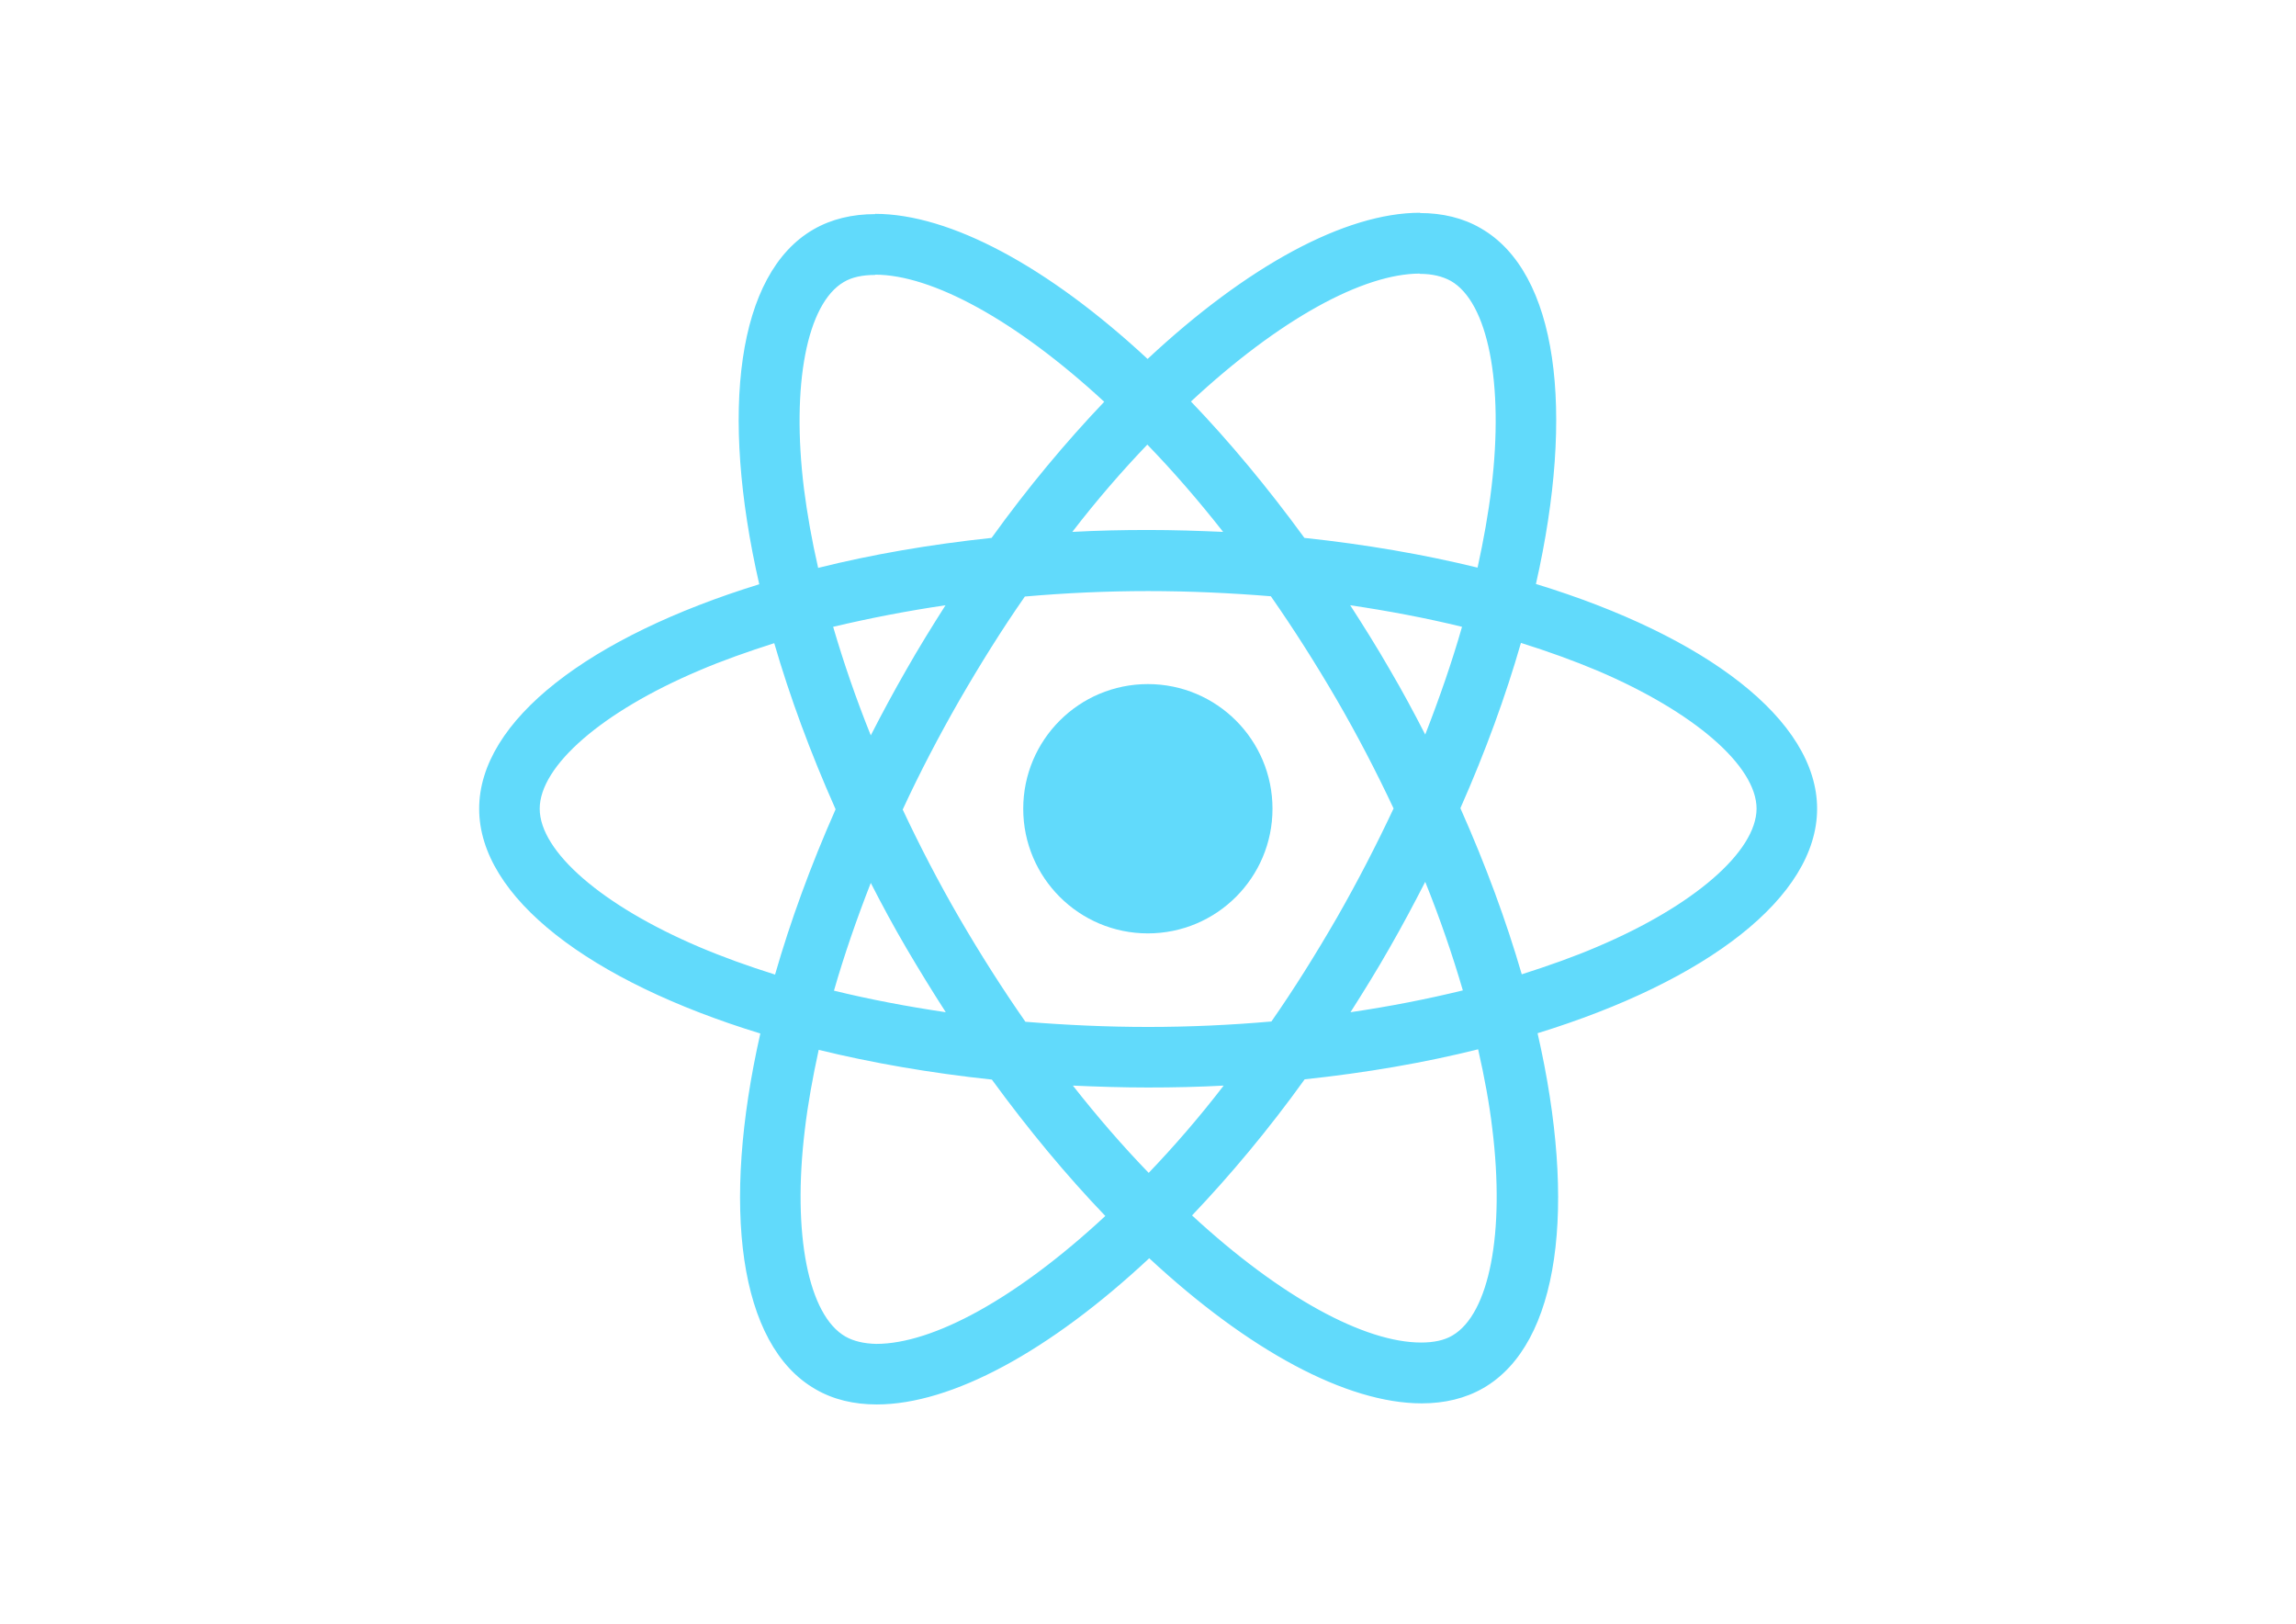
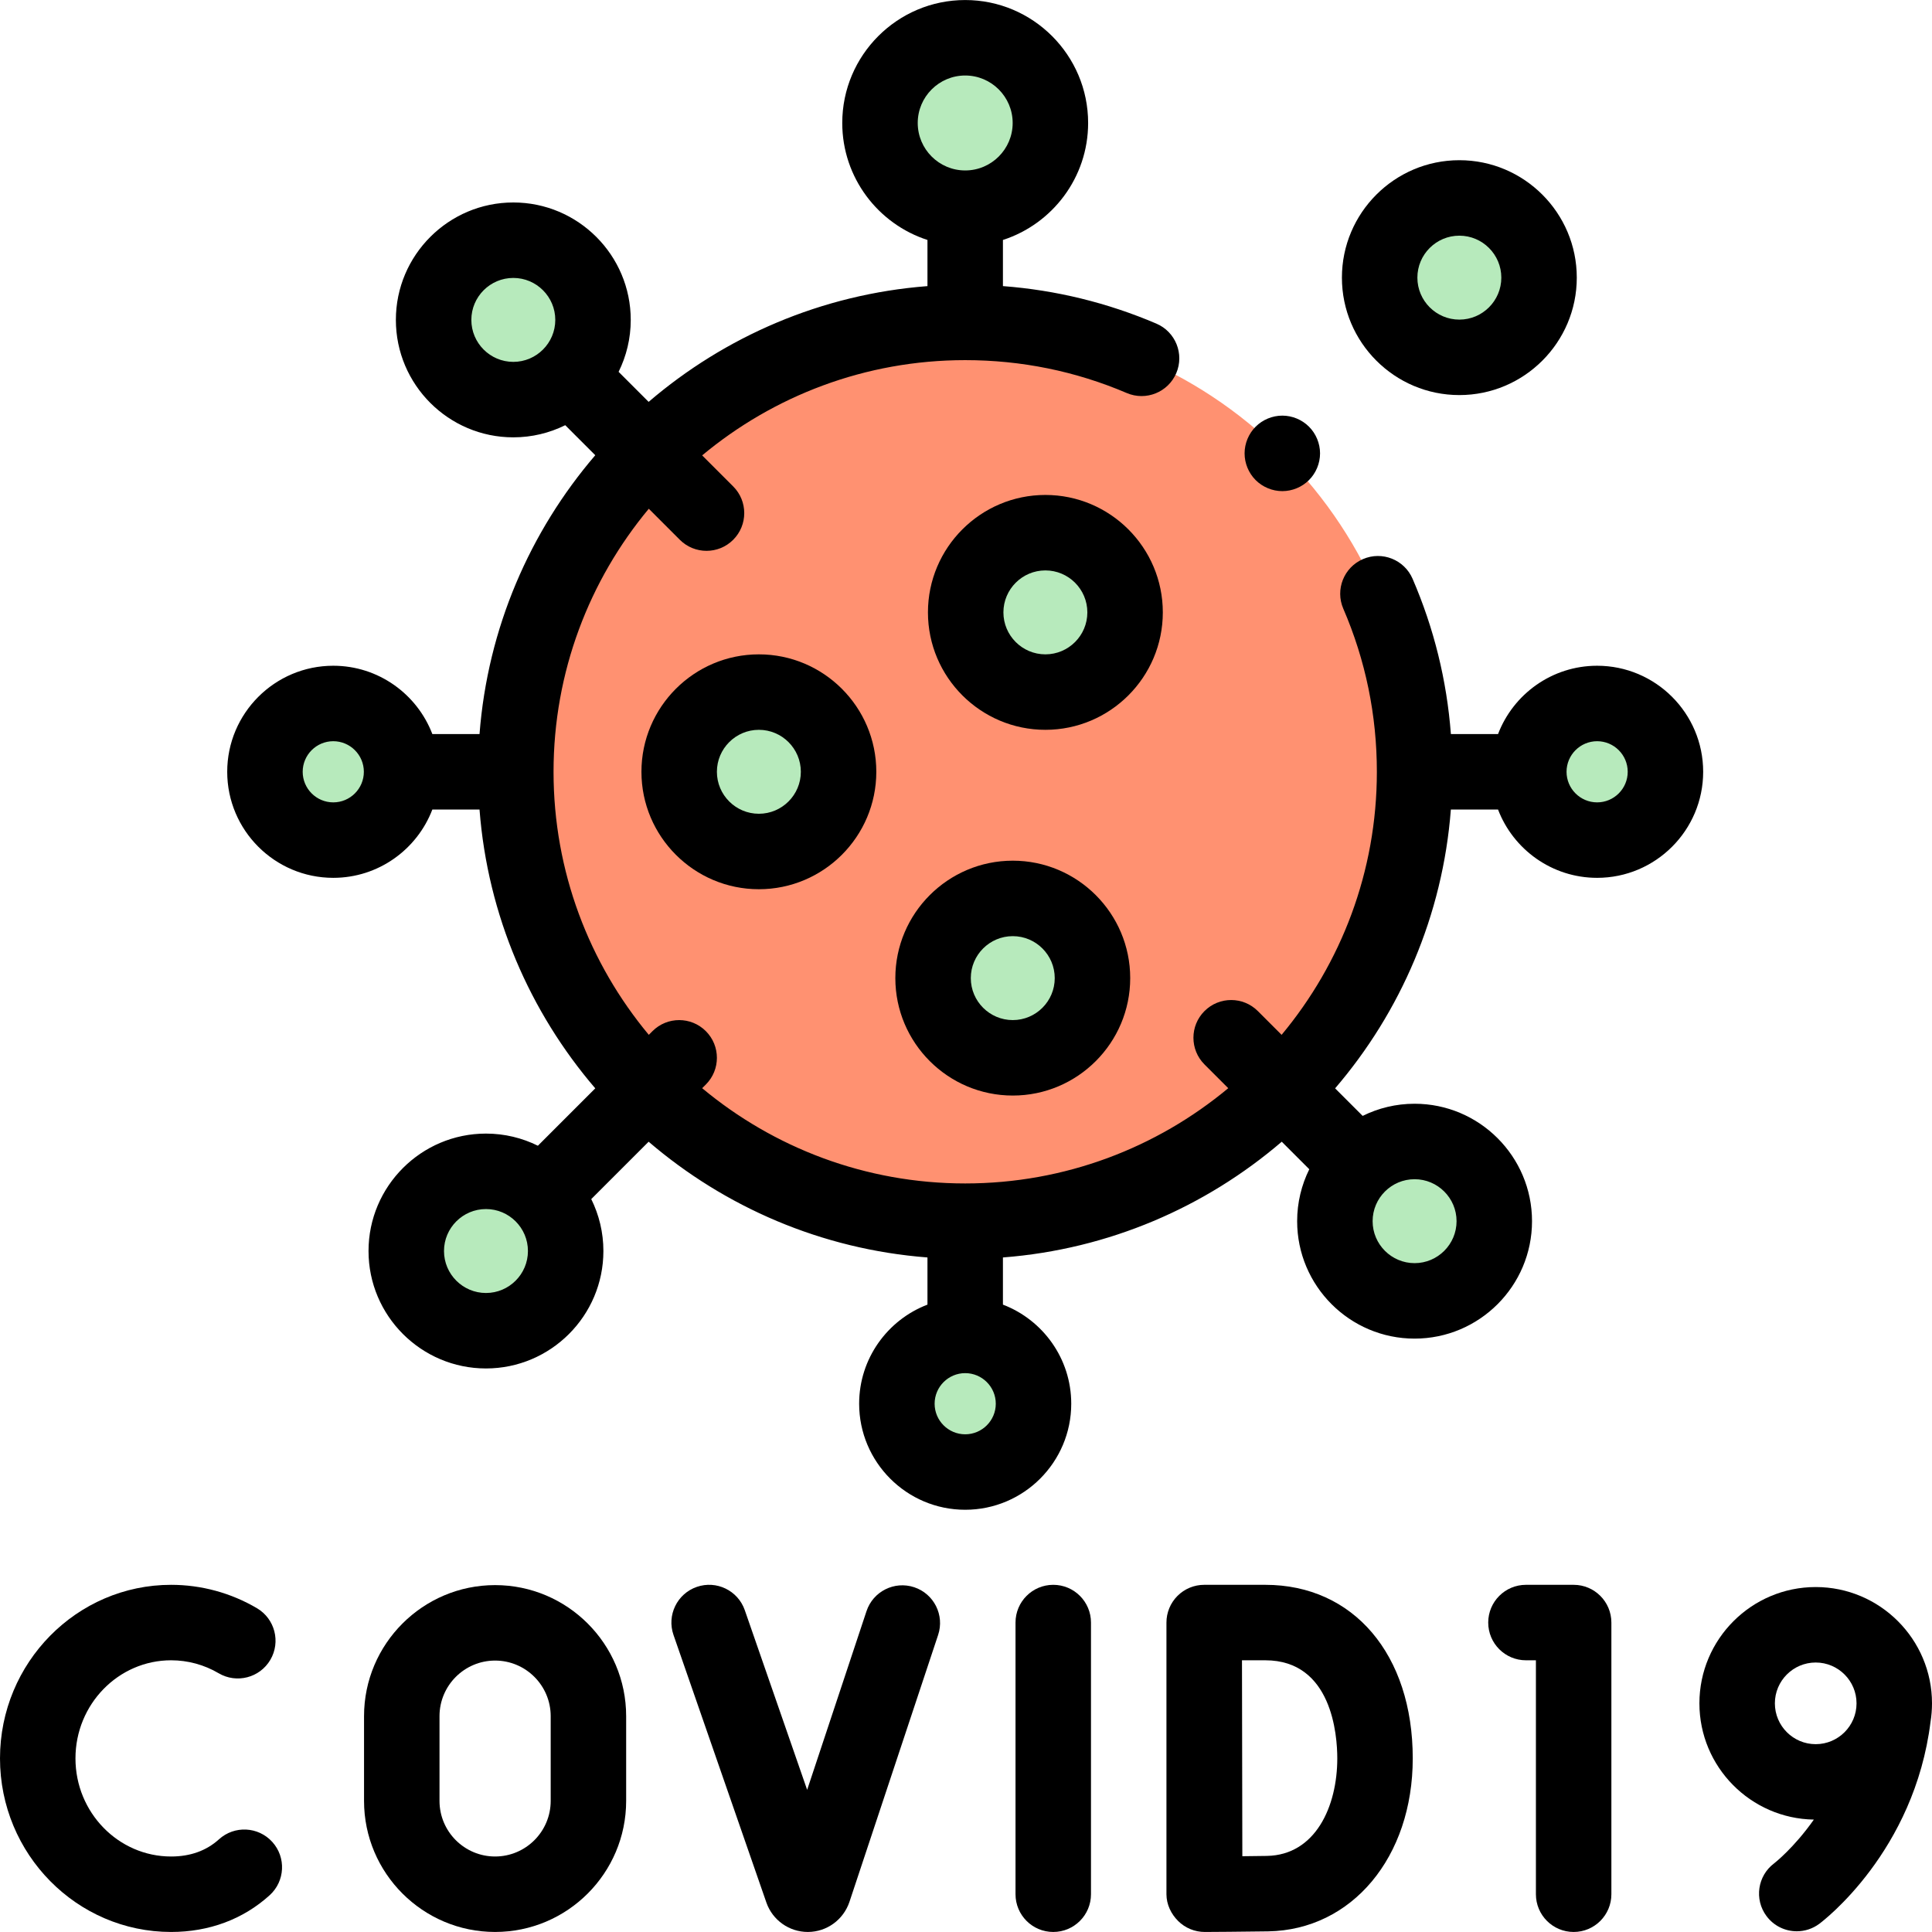
- <svg xmlns="http://www.w3.org/2000/svg" viewBox="0 0 841.9 595.3">
-   <g fill="#61DAFB">
-     <path d="M666.3 296.5c0-32.5-40.7-63.3-103.1-82.4 14.4-63.6 8-114.2-20.2-130.4-6.5-3.8-14.1-5.6-22.4-5.6v22.3c4.6 0 8.3.9 11.4 2.6 13.6 7.8 19.5 37.5 14.9 75.7-1.1 9.4-2.9 19.3-5.1 29.4-19.6-4.8-41-8.5-63.5-10.9-13.5-18.5-27.5-35.3-41.6-50 32.6-30.3 63.2-46.9 84-46.9V78c-27.5 0-63.5 19.6-99.9 53.6-36.4-33.8-72.4-53.2-99.9-53.2v22.3c20.7 0 51.4 16.5 84 46.6-14 14.7-28 31.4-41.3 49.9-22.6 2.4-44 6.1-63.6 11-2.3-10-4-19.7-5.2-29-4.7-38.2 1.1-67.9 14.6-75.8 3-1.8 6.9-2.6 11.5-2.6V78.5c-8.4 0-16 1.8-22.6 5.6-28.1 16.2-34.4 66.7-19.9 130.1-62.2 19.2-102.7 49.9-102.7 82.3 0 32.5 40.7 63.3 103.1 82.4-14.4 63.6-8 114.2 20.2 130.4 6.5 3.8 14.1 5.6 22.5 5.6 27.5 0 63.5-19.6 99.9-53.6 36.4 33.8 72.4 53.2 99.9 53.2 8.4 0 16-1.8 22.6-5.6 28.1-16.2 34.4-66.7 19.9-130.1 62-19.1 102.5-49.9 102.5-82.3zm-130.2-66.7c-3.7 12.9-8.3 26.2-13.5 39.5-4.1-8-8.4-16-13.1-24-4.6-8-9.5-15.8-14.4-23.4 14.2 2.1 27.9 4.7 41 7.9zm-45.8 106.5c-7.8 13.5-15.8 26.3-24.1 38.2-14.9 1.3-30 2-45.2 2-15.1 0-30.2-.7-45-1.9-8.3-11.9-16.4-24.6-24.2-38-7.6-13.1-14.5-26.4-20.8-39.8 6.2-13.4 13.2-26.8 20.7-39.9 7.8-13.5 15.8-26.3 24.1-38.2 14.9-1.3 30-2 45.2-2 15.1 0 30.2.7 45 1.9 8.3 11.9 16.4 24.6 24.2 38 7.6 13.1 14.5 26.4 20.8 39.8-6.3 13.4-13.2 26.8-20.7 39.9zm32.3-13c5.4 13.4 10 26.8 13.8 39.8-13.1 3.2-26.9 5.9-41.2 8 4.9-7.7 9.8-15.6 14.4-23.7 4.6-8 8.9-16.1 13-24.1zM421.2 430c-9.3-9.6-18.6-20.3-27.8-32 9 .4 18.2.7 27.5.7 9.4 0 18.7-.2 27.8-.7-9 11.7-18.3 22.4-27.5 32zm-74.4-58.9c-14.2-2.1-27.9-4.7-41-7.9 3.7-12.9 8.3-26.2 13.5-39.5 4.1 8 8.4 16 13.1 24 4.7 8 9.5 15.8 14.4 23.4zM420.7 163c9.3 9.6 18.6 20.3 27.8 32-9-.4-18.2-.7-27.5-.7-9.4 0-18.7.2-27.8.7 9-11.7 18.3-22.4 27.5-32zm-74 58.9c-4.9 7.7-9.8 15.6-14.4 23.7-4.6 8-8.9 16-13 24-5.4-13.4-10-26.8-13.8-39.8 13.1-3.1 26.9-5.8 41.2-7.9zm-90.5 125.2c-35.4-15.1-58.3-34.9-58.3-50.6 0-15.7 22.9-35.6 58.3-50.6 8.6-3.7 18-7 27.7-10.1 5.7 19.6 13.2 40 22.5 60.9-9.2 20.8-16.6 41.1-22.2 60.6-9.9-3.1-19.3-6.5-28-10.2zM310 490c-13.6-7.8-19.5-37.5-14.9-75.7 1.1-9.4 2.9-19.3 5.1-29.4 19.6 4.8 41 8.5 63.5 10.9 13.5 18.5 27.5 35.3 41.6 50-32.6 30.3-63.2 46.9-84 46.9-4.5-.1-8.3-1-11.3-2.7zm237.2-76.2c4.7 38.2-1.1 67.9-14.6 75.8-3 1.8-6.9 2.6-11.5 2.6-20.7 0-51.4-16.5-84-46.6 14-14.7 28-31.4 41.3-49.9 22.6-2.4 44-6.1 63.6-11 2.3 10.1 4.1 19.8 5.2 29.1zm38.5-66.7c-8.6 3.7-18 7-27.7 10.1-5.7-19.6-13.2-40-22.5-60.9 9.2-20.8 16.6-41.1 22.2-60.6 9.9 3.1 19.3 6.5 28.1 10.2 35.4 15.1 58.3 34.9 58.3 50.6-.1 15.7-23 35.6-58.4 50.6zM320.8 78.4z" />
-     <circle cx="420.9" cy="296.5" r="45.7" />
-     <path d="M520.5 78.1z" />
+ <svg xmlns="http://www.w3.org/2000/svg" id="Capa_1" enable-background="new 0 0 512.019 512.019" height="512" viewBox="0 0 512.019 512.019" width="512">
+   <g id="XMLID_629_">
+     <ellipse id="XMLID_494_" cx="255.798" cy="204.54" fill="#ff9171" rx="119.097" ry="119.097" transform="matrix(.707 -.707 .707 .707 -69.71 240.785)" />
+     <g id="XMLID_2843_">
+       <circle id="XMLID_2844_" cx="128.791" cy="331.546" fill="#b7eabc" r="21.123" />
+     </g>
+     <g id="XMLID_2841_">
+       <circle id="XMLID_2842_" cx="128.791" cy="331.546" fill="#b7eabc" r="21.123" />
+     </g>
+     <g fill="#b7eabc">
+       <circle id="XMLID_2830_" cx="255.798" cy="372.013" r="18.105" />
+       <circle id="XMLID_1797_" cx="255.798" cy="372.013" r="18.105" />
+       <ellipse id="XMLID_1768_" cx="255.798" cy="32.59" rx="22.581" ry="22.581" transform="matrix(.987 -.16 .16 .987 -1.917 41.395)" />
+       <ellipse id="XMLID_1614_" cx="255.798" cy="32.59" rx="22.581" ry="22.581" transform="matrix(.987 -.16 .16 .987 -1.917 41.395)" />
+       <ellipse id="XMLID_1822_" cx="88.324" cy="204.54" rx="18.105" ry="18.105" transform="matrix(.23 -.973 .973 .23 -131.037 243.507)" />
+       <ellipse id="XMLID_1821_" cx="88.324" cy="204.54" rx="18.105" ry="18.105" transform="matrix(.23 -.973 .973 .23 -131.037 243.507)" />
+       <ellipse id="XMLID_1798_" cx="423.271" cy="204.54" rx="18.105" ry="18.105" transform="matrix(.707 -.707 .707 .707 -20.658 359.206)" />
+       <ellipse id="XMLID_1796_" cx="423.271" cy="204.54" rx="18.105" ry="18.105" transform="matrix(.707 -.707 .707 .707 -20.658 359.206)" />
+     </g>
+     <g id="XMLID_1788_">
+       <ellipse id="XMLID_1791_" cx="374.895" cy="323.637" fill="#b7eabc" rx="21.123" ry="21.123" transform="matrix(.987 -.16 .16 .987 -47 64.23)" />
+     </g>
+     <g id="XMLID_1786_">
+       <ellipse id="XMLID_1787_" cx="374.895" cy="323.637" fill="#b7eabc" rx="21.123" ry="21.123" transform="matrix(.987 -.16 .16 .987 -47 64.23)" />
+     </g>
+     <g id="XMLID_179_">
+       <circle id="XMLID_181_" cx="201.117" cy="204.54" fill="#b7eabc" r="21.123" />
+     </g>
+     <g id="XMLID_177_">
+       <circle id="XMLID_178_" cx="201.117" cy="204.54" fill="#b7eabc" r="21.123" />
+     </g>
+     <g id="XMLID_204_">
+       <ellipse id="XMLID_207_" cx="277.047" cy="162.294" fill="#b7eabc" rx="21.123" ry="21.123" transform="matrix(.987 -.16 .16 .987 -22.419 46.474)" />
+     </g>
+     <g id="XMLID_185_">
+       <ellipse id="XMLID_186_" cx="277.047" cy="162.294" fill="#b7eabc" rx="21.123" ry="21.123" transform="matrix(.987 -.16 .16 .987 -22.419 46.474)" />
+     </g>
+     <g id="XMLID_212_">
+       <circle id="XMLID_213_" cx="268.406" cy="259.221" fill="#b7eabc" r="21.123" />
+     </g>
+     <g id="XMLID_210_">
+       <circle id="XMLID_211_" cx="268.406" cy="259.221" fill="#b7eabc" r="21.123" />
+     </g>
+     <g id="XMLID_1843_">
+       <circle id="XMLID_1844_" cx="136.039" cy="84.781" fill="#b7eabc" r="21.123" />
+     </g>
+     <g id="XMLID_1833_">
+       <circle id="XMLID_1842_" cx="136.039" cy="84.781" fill="#b7eabc" r="21.123" />
+     </g>
+     <g id="XMLID_1545_">
+       <g id="XMLID_1828_">
+         <ellipse id="XMLID_1829_" cx="386.757" cy="73.58" fill="#b7eabc" rx="21.123" ry="21.123" transform="matrix(.924 -.383 .383 .924 1.282 153.607)" />
+       </g>
+       <g id="XMLID_1826_">
+         <ellipse id="XMLID_1827_" cx="386.757" cy="73.58" fill="#b7eabc" rx="21.123" ry="21.123" transform="matrix(.924 -.383 .383 .924 1.282 153.607)" />
+       </g>
+     </g>
+     <g id="XMLID_624_">
+       <path id="XMLID_626_" d="m279.132 420.01c-5.523 0-10 4.478-10 10v72c0 5.523 4.477 10 10 10s10-4.478 10-10v-72c0-5.523-4.477-10-10-10z" />
+       <path id="XMLID_1032_" d="m58.031 487.455c-3.332 3.022-7.599 4.555-12.682 4.555-13.977 0-25.349-11.663-25.349-26s11.372-26 25.349-26c4.431 0 8.787 1.187 12.598 3.432 4.757 2.801 10.889 1.218 13.692-3.541 2.803-4.758 1.218-10.888-3.541-13.691-6.885-4.056-14.751-6.199-22.749-6.199-25.005-.001-45.349 20.634-45.349 45.999 0 25.364 20.344 46 45.349 46 10.062 0 19.094-3.369 26.12-9.742 4.091-3.711 4.398-10.035.688-14.125-3.711-4.091-10.035-4.4-14.126-.688z" />
+       <path id="XMLID_1033_" d="m242.285 420.651c-5.241-1.741-10.901 1.096-12.643 6.338l-15.731 47.354-16.527-47.613c-1.812-5.217-7.509-7.981-12.727-6.168-5.217 1.812-7.979 7.509-6.168 12.727l24.641 70.985c1.645 4.636 6.041 7.735 10.954 7.735h.077c4.944-.033 9.336-3.199 10.952-7.949l23.509-70.767c1.741-5.24-1.096-10.9-6.337-12.642z" />
+       <path id="XMLID_1036_" d="m131.211 420.085c-19.152 0-34.734 15.581-34.734 34.733v22.458c0 19.152 15.582 34.733 34.734 34.733s34.733-15.581 34.733-34.733v-22.458c.001-19.152-15.581-34.733-34.733-34.733zm14.734 57.191c0 8.124-6.609 14.733-14.733 14.733s-14.734-6.609-14.734-14.733v-22.458c0-8.124 6.609-14.733 14.734-14.733 8.124 0 14.733 6.609 14.733 14.733z" />
+       <path id="XMLID_1037_" d="m417.048 420.01h-12.64c-5.523 0-10 4.478-10 10 0 5.523 4.477 10 10 10h2.64v62c0 5.523 4.477 10 10 10s10-4.478 10-10v-72c0-5.523-4.477-10-10-10z" />
+       <path id="XMLID_1040_" d="m512.019 451.42c0-16.995-13.826-30.821-30.821-30.821-16.994 0-30.82 13.826-30.82 30.821 0 16.83 13.562 30.544 30.331 30.808-5.26 7.479-10.367 11.474-10.538 11.605-4.396 3.305-5.302 9.544-2.016 13.962 1.963 2.639 4.978 4.033 8.032 4.033 2.075 0 4.167-.644 5.96-1.978 1.035-.77 25.237-19.148 29.487-53.577.251-1.581.385-3.202.385-4.853zm-41.641 0c0-5.967 4.854-10.821 10.82-10.821 5.967 0 10.821 4.854 10.821 10.821s-4.854 10.82-10.821 10.82c-5.966 0-10.82-4.853-10.82-10.82z" />
+       <path id="XMLID_1043_" d="m423.272 176.435c-11.976 0-22.22 7.532-26.26 18.105h-12.496c-1.083-14.226-4.485-28.03-10.155-41.155-2.191-5.07-8.077-7.405-13.146-5.214-5.07 2.19-7.404 8.076-5.214 13.146 5.902 13.663 8.895 28.205 8.895 43.224 0 26.485-9.49 50.793-25.244 69.711l-6.297-6.297c-3.905-3.903-10.237-3.904-14.142 0-3.905 3.905-3.906 10.237-.001 14.142l6.297 6.297c-18.918 15.754-43.226 25.244-69.711 25.244s-50.794-9.49-69.711-25.244l.978-.978c3.905-3.905 3.905-10.237 0-14.143-3.905-3.904-10.237-3.904-14.143 0l-.978.978c-15.754-18.918-25.244-43.226-25.244-69.711s9.49-50.793 25.244-69.711l8.226 8.226c1.953 1.953 4.512 2.929 7.071 2.929s5.119-.976 7.071-2.929c3.905-3.905 3.905-10.237 0-14.143l-8.226-8.226c18.918-15.754 43.226-25.244 69.711-25.244 14.865 0 29.27 2.934 42.814 8.719 5.081 2.17 10.955-.19 13.124-5.268 2.17-5.079-.189-10.955-5.268-13.124-12.982-5.545-26.623-8.876-40.671-9.946v-12.228c13.087-4.231 22.58-16.527 22.58-31.005 0-17.965-14.616-32.581-32.58-32.581-17.965 0-32.581 14.616-32.581 32.581 0 14.477 9.494 26.773 22.581 31.005v12.232c-28.091 2.162-53.689 13.358-73.895 30.675l-7.959-7.959c2.056-4.152 3.218-8.823 3.218-13.762 0-17.161-13.961-31.123-31.123-31.123-17.161 0-31.123 13.962-31.123 31.123s13.962 31.123 31.123 31.123c4.939 0 9.61-1.162 13.762-3.218l7.959 7.959c-17.317 20.206-28.513 45.804-30.675 73.895h-12.501c-4.04-10.573-14.284-18.105-26.26-18.105-15.498 0-28.105 12.608-28.105 28.105s12.608 28.105 28.105 28.105c11.976 0 22.22-7.532 26.26-18.105h12.5c2.162 28.091 13.359 53.689 30.676 73.895l-15.207 15.207c-4.152-2.056-8.823-3.218-13.762-3.218-17.161 0-31.123 13.961-31.123 31.122s13.962 31.123 31.123 31.123 31.123-13.962 31.123-31.123c0-4.939-1.162-9.61-3.218-13.762l15.207-15.207c20.207 17.317 45.804 28.513 73.895 30.675v12.501c-10.574 4.04-18.105 14.285-18.105 26.26 0 15.497 12.608 28.105 28.105 28.105s28.105-12.608 28.105-28.105c0-11.976-7.532-22.22-18.105-26.26v-12.501c28.091-2.162 53.688-13.359 73.895-30.675l7.297 7.298c-2.056 4.152-3.218 8.823-3.218 13.762 0 17.161 13.962 31.123 31.123 31.123s31.123-13.962 31.123-31.123-13.961-31.122-31.123-31.122c-4.939 0-9.61 1.162-13.762 3.218l-7.298-7.298c17.317-20.206 28.513-45.804 30.675-73.895h12.5c4.04 10.574 14.284 18.105 26.261 18.105 15.497 0 28.105-12.608 28.105-28.105.002-15.498-12.605-28.105-28.102-28.105zm-167.474-156.425c6.937 0 12.58 5.644 12.58 12.581s-5.643 12.581-12.58 12.581-12.581-5.644-12.581-12.581 5.644-12.581 12.581-12.581zm-119.759 75.894c-6.133 0-11.123-4.99-11.123-11.123s4.99-11.123 11.123-11.123 11.123 4.99 11.123 11.123-4.99 11.123-11.123 11.123zm-47.715 116.741c-4.469 0-8.105-3.636-8.105-8.105s3.636-8.105 8.105-8.105 8.105 3.636 8.105 8.105-3.635 8.105-8.105 8.105zm40.468 130.024c-6.133 0-11.123-4.99-11.123-11.123s4.99-11.122 11.123-11.122 11.123 4.989 11.123 11.122c-.001 6.133-4.991 11.123-11.123 11.123zm127.006 37.45c-4.469 0-8.105-3.636-8.105-8.105s3.636-8.105 8.105-8.105 8.105 3.636 8.105 8.105-3.636 8.105-8.105 8.105zm119.097-67.604c6.133 0 11.123 4.989 11.123 11.122s-4.99 11.123-11.123 11.123-11.123-4.99-11.123-11.123 4.99-11.122 11.123-11.122zm48.377-99.87c-4.469 0-8.106-3.636-8.106-8.105s3.636-8.105 8.106-8.105c4.469 0 8.105 3.636 8.105 8.105-.001 4.469-3.636 8.105-8.105 8.105z" />
+       <path id="XMLID_1052_" d="m169.994 204.54c0 17.161 13.962 31.123 31.123 31.123s31.123-13.962 31.123-31.123-13.962-31.123-31.123-31.123-31.123 13.961-31.123 31.123zm42.245 0c0 6.133-4.99 11.123-11.123 11.123s-11.123-4.99-11.123-11.123 4.99-11.123 11.123-11.123 11.123 4.99 11.123 11.123z" />
+       <path id="XMLID_1055_" d="m277.047 131.171c-17.161 0-31.123 13.961-31.123 31.123 0 17.161 13.961 31.123 31.123 31.123 17.161 0 31.123-13.962 31.123-31.123s-13.962-31.123-31.123-31.123zm0 42.246c-6.133 0-11.123-4.99-11.123-11.123s4.99-11.123 11.123-11.123 11.123 4.99 11.123 11.123-4.989 11.123-11.123 11.123z" />
+       <path id="XMLID_1058_" d="m268.406 228.098c-17.161 0-31.123 13.961-31.123 31.122s13.962 31.123 31.123 31.123 31.122-13.962 31.122-31.123c0-17.16-13.961-31.122-31.122-31.122zm0 42.246c-6.133 0-11.123-4.99-11.123-11.123s4.99-11.122 11.123-11.122 11.122 4.99 11.122 11.122c0 6.133-4.989 11.123-11.122 11.123z" />
+       <path id="XMLID_1061_" d="m386.757 104.703c17.161 0 31.123-13.961 31.123-31.123s-13.962-31.123-31.123-31.123-31.122 13.962-31.122 31.123 13.961 31.123 31.122 31.123zm0-42.245c6.133 0 11.123 4.99 11.123 11.123s-4.99 11.123-11.123 11.123-11.122-4.99-11.122-11.123c-.001-6.134 4.989-11.123 11.122-11.123z" />
+       <path id="XMLID_1062_" d="m339.84 130.16c2.63 0 5.21-1.07 7.07-2.93s2.93-4.44 2.93-7.08c0-2.63-1.07-5.21-2.93-7.07s-4.44-2.93-7.07-2.93-5.21 1.07-7.07 2.93-2.93 4.44-2.93 7.07c0 2.64 1.07 5.22 2.93 7.08 1.86 1.859 4.44 2.93 7.07 2.93z" />
+       <path id="XMLID_1065_" d="m335.332 420.01h-16.2c-2.655 0-5.202 1.057-7.078 2.936-1.876 1.88-2.927 4.428-2.922 7.083v72.017c.01 2.655 1.221 5.197 3.106 7.066 1.873 1.857 4.404 2.898 7.04 2.898h.052c.445-.003 10.964-.059 16.773-.16 22.195-.388 38.304-19.667 38.304-45.84.001-27.514-15.702-46-39.075-46zm.422 71.844c-1.823.031-4.165.059-6.51.082-.027-8.445-.079-43.13-.094-51.926h6.182c17.7 0 19.076 19.9 19.076 26 0 12.701-5.768 25.618-18.654 25.844z" />
+     </g>
  </g>
</svg>
